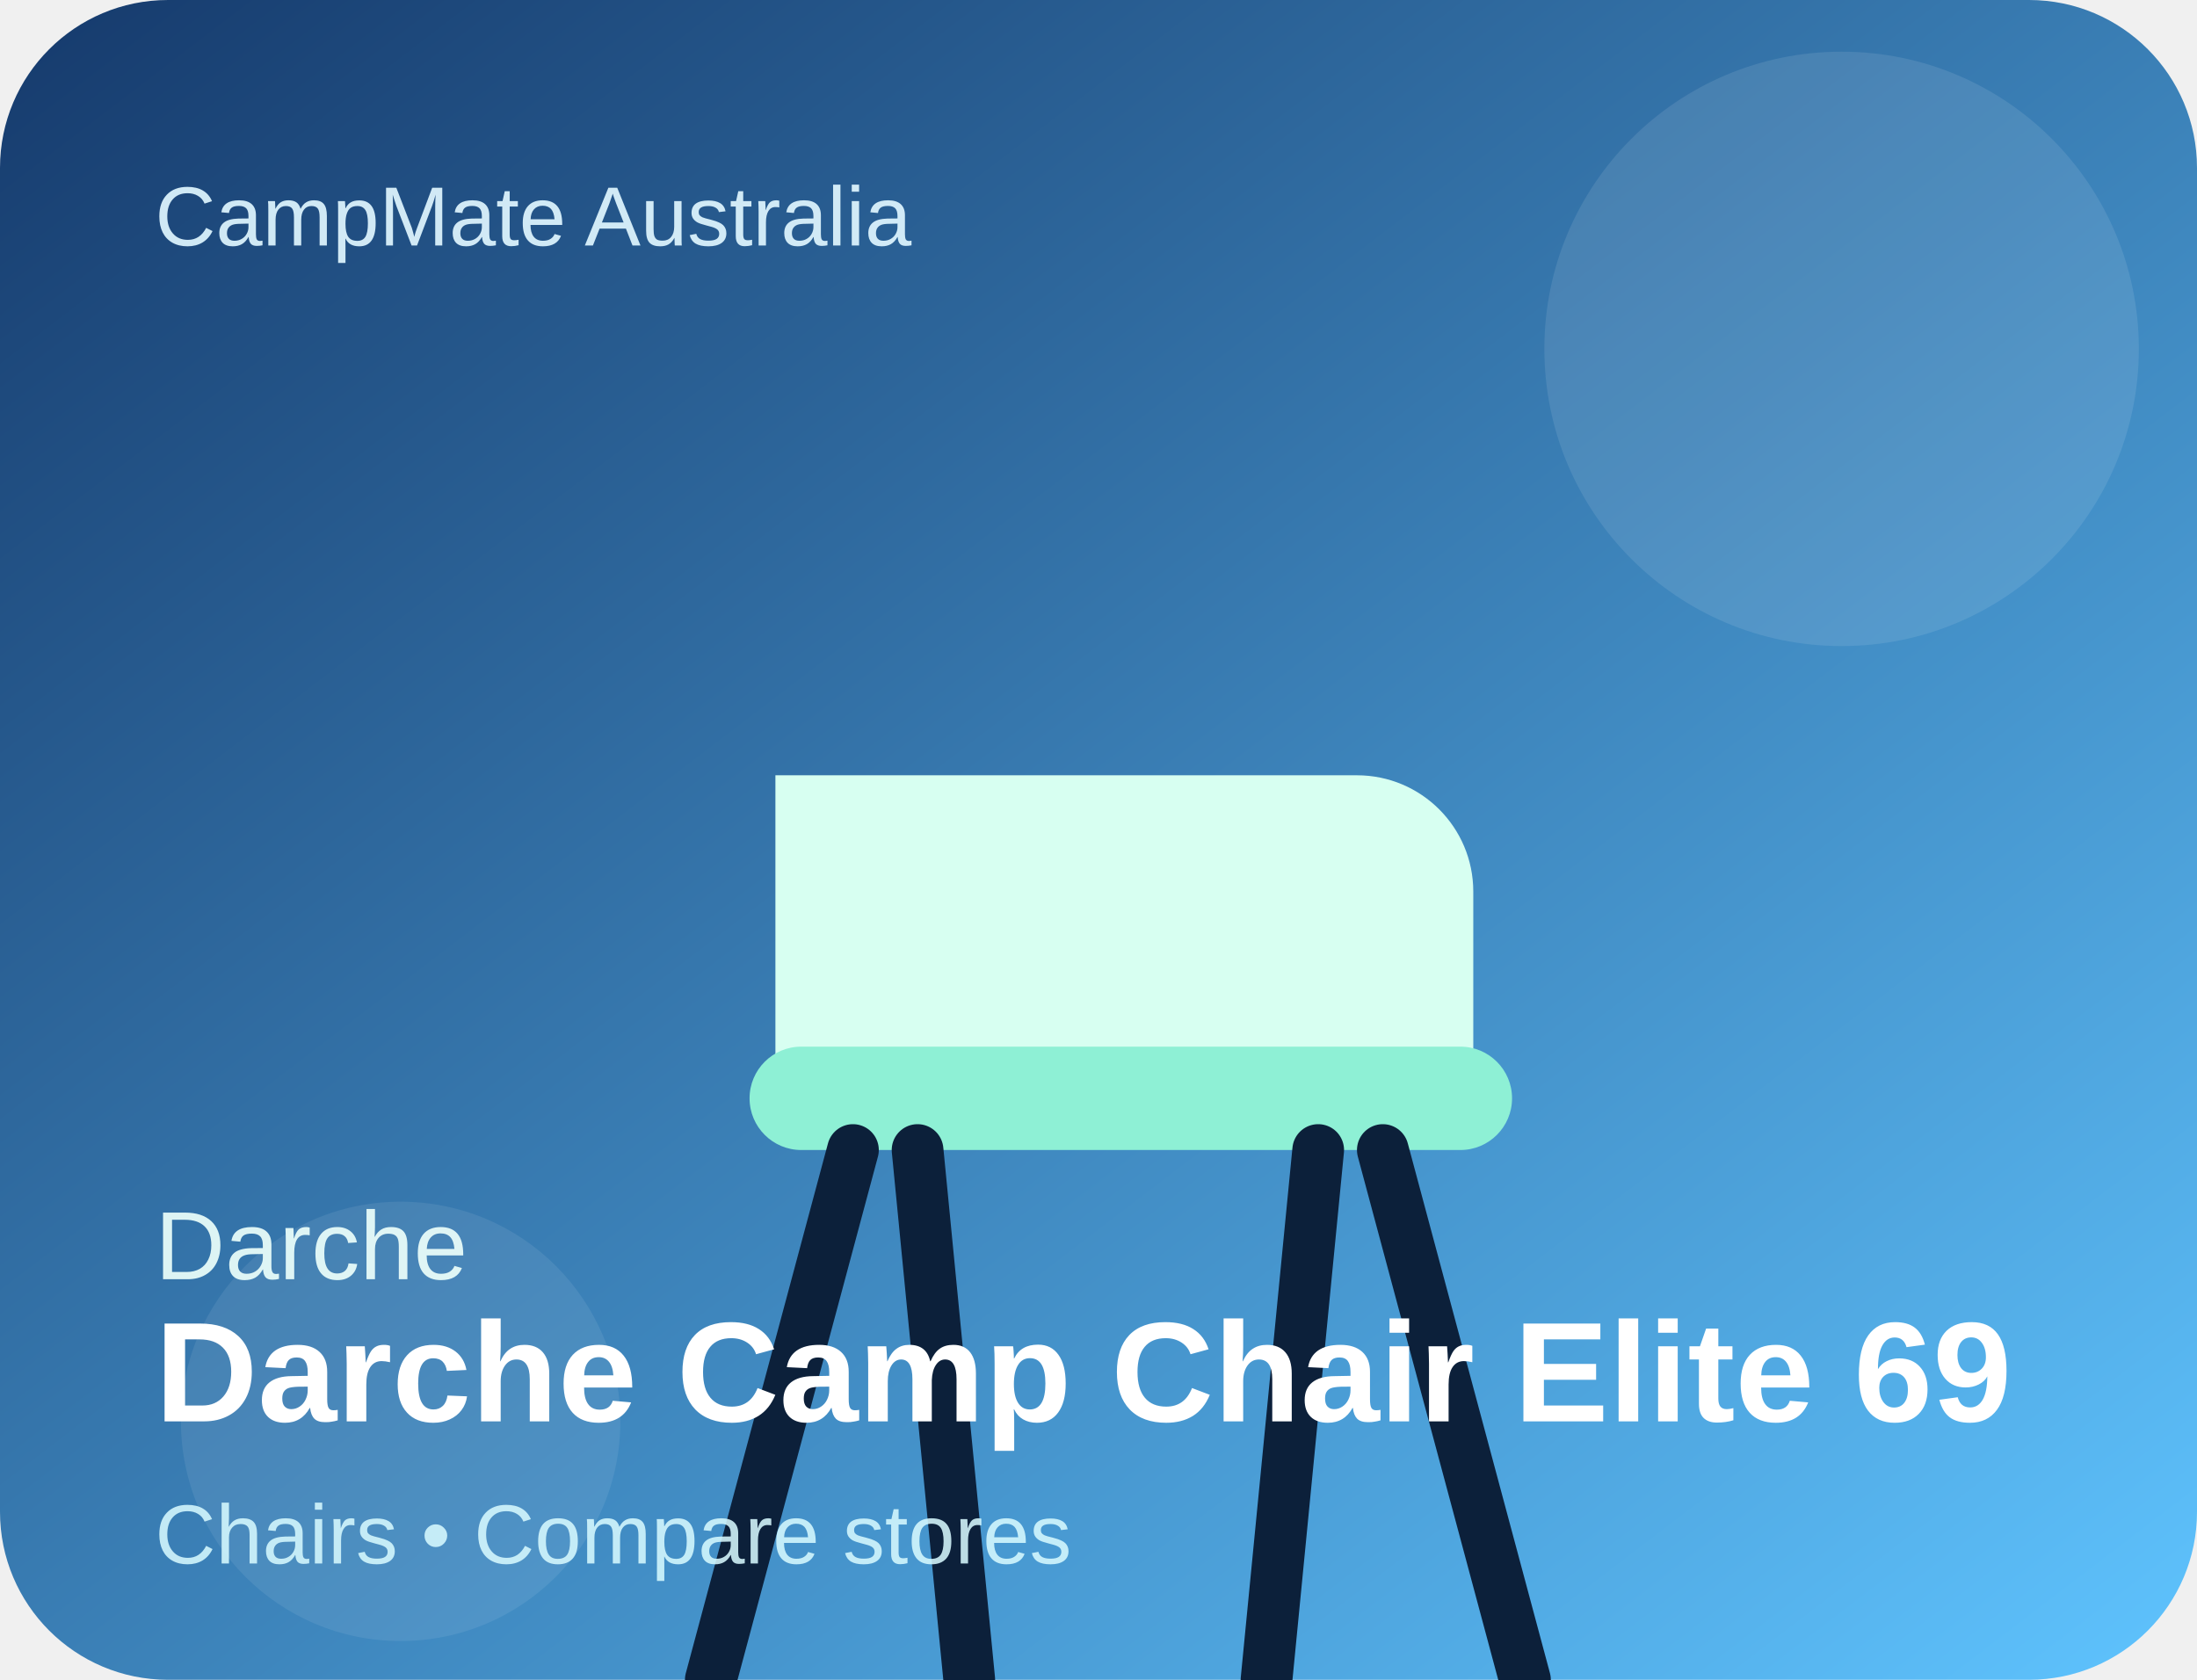
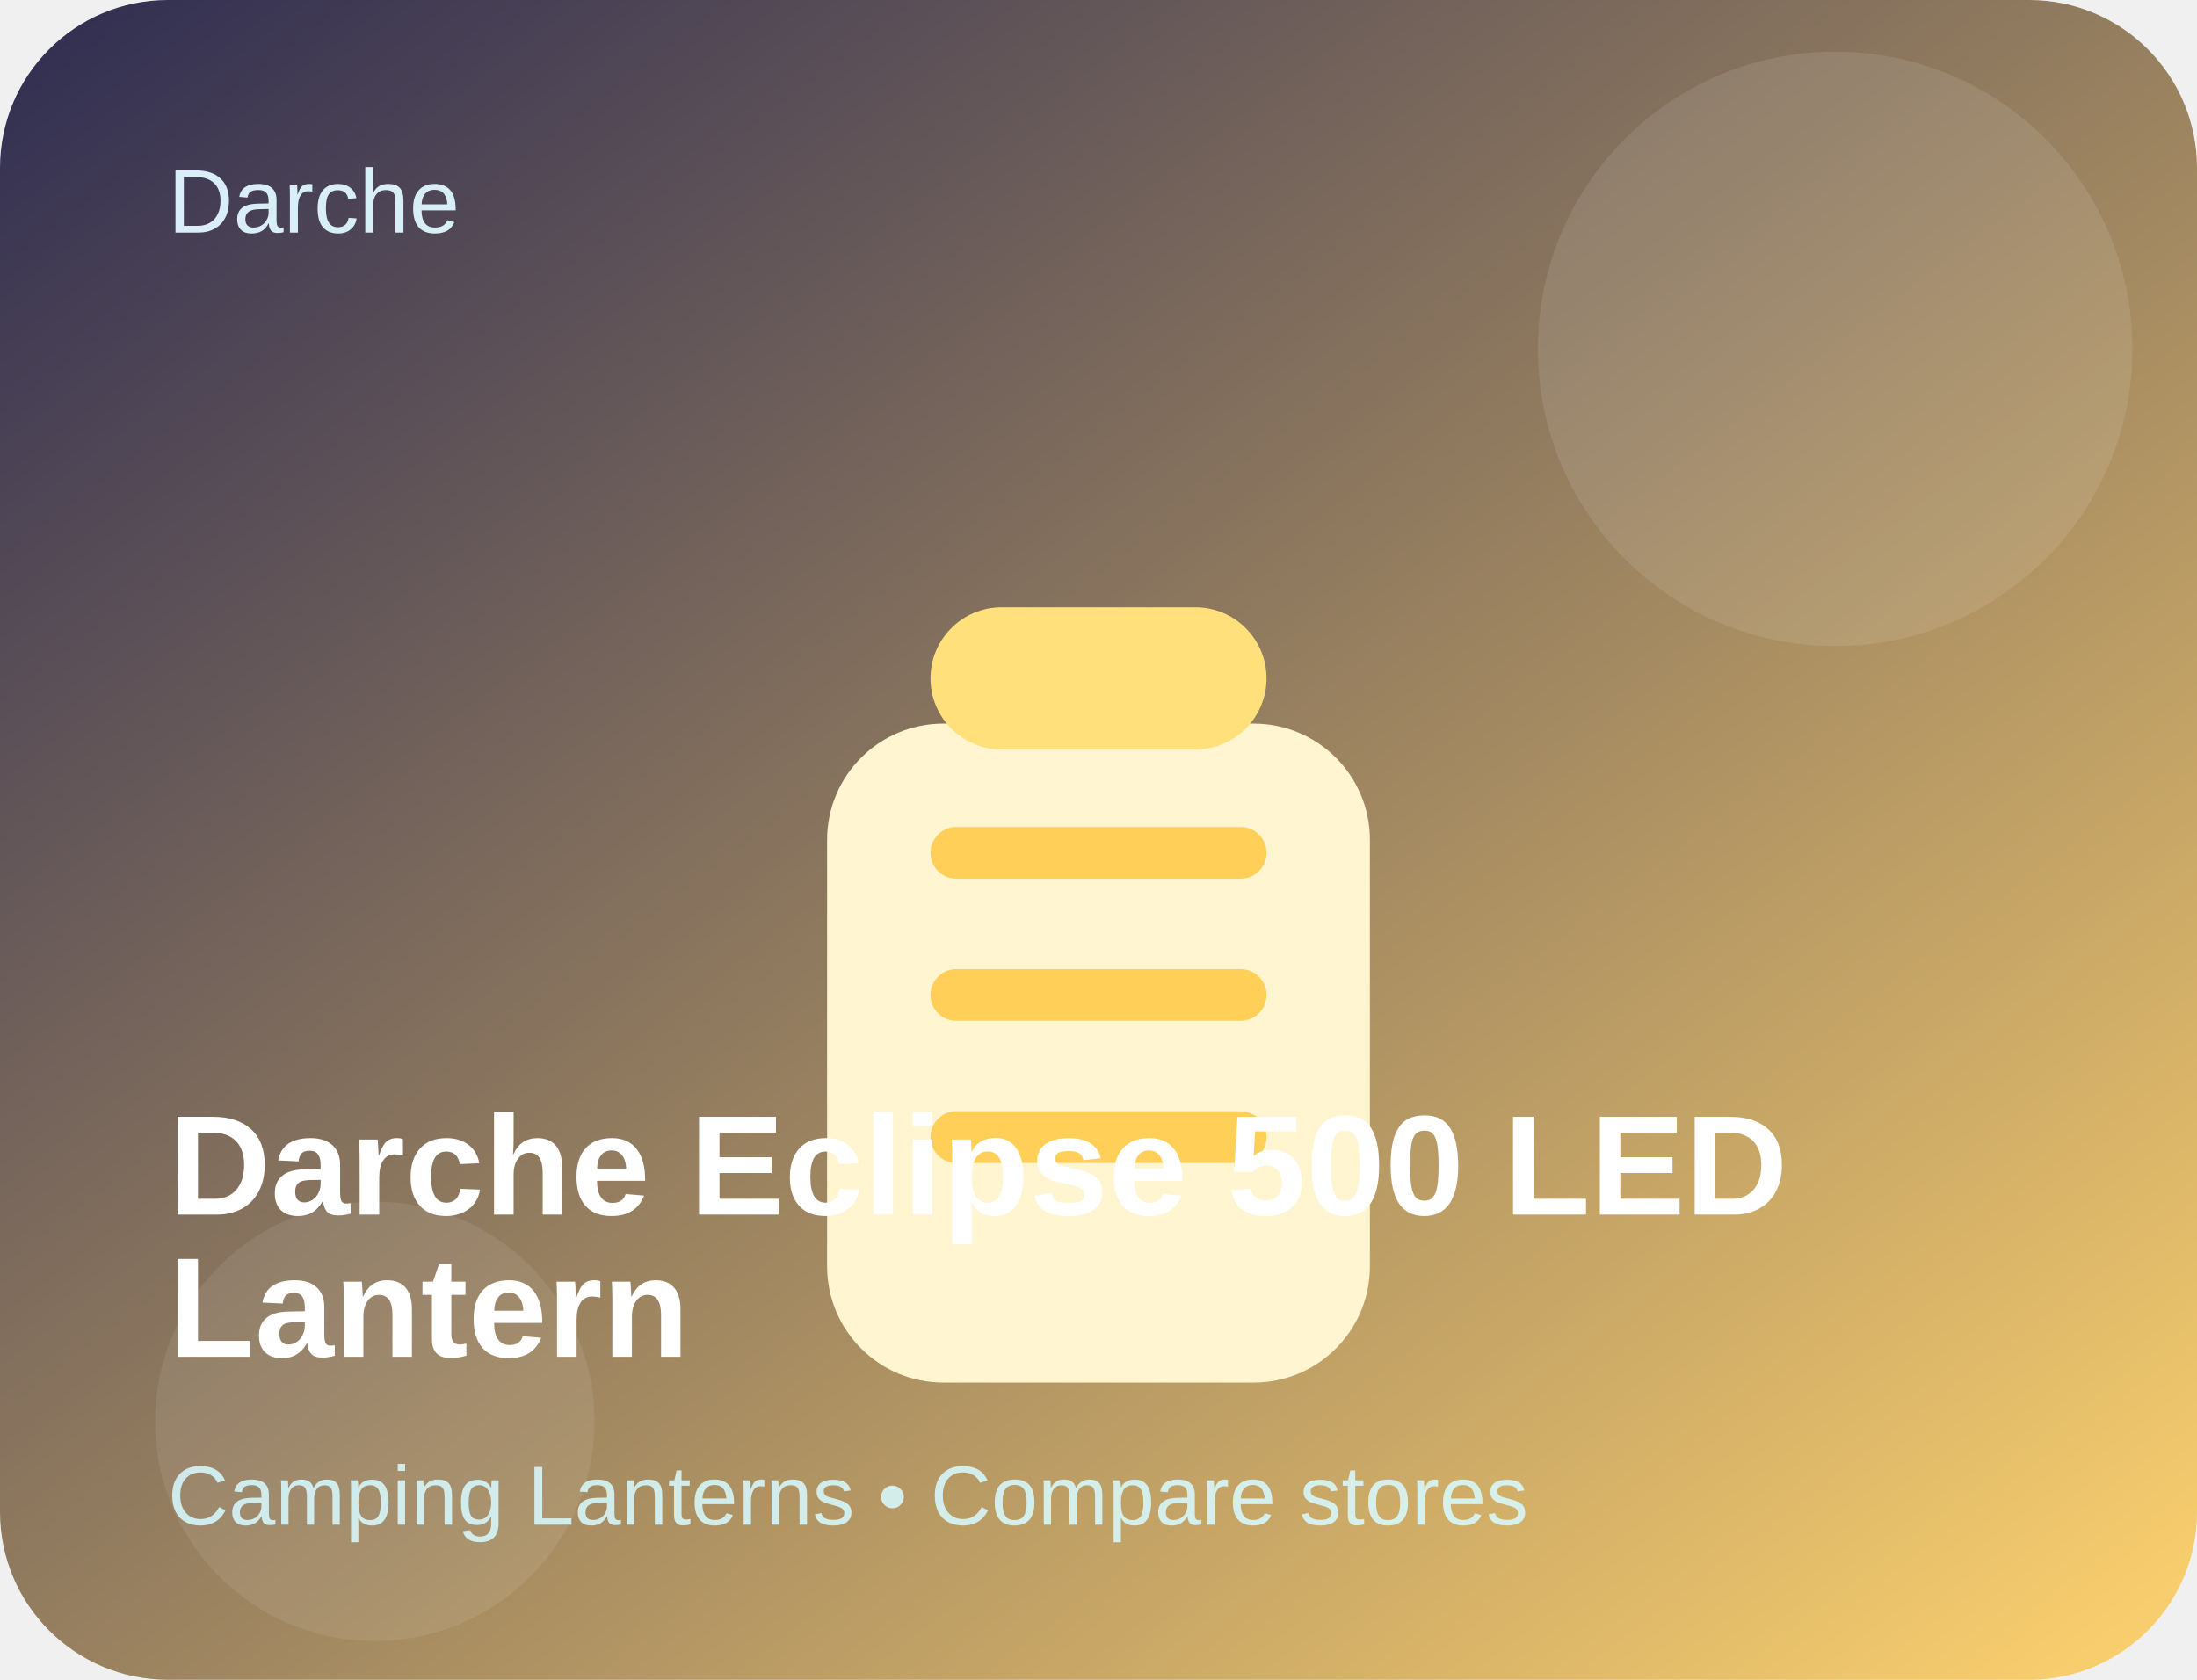
- <svg xmlns="http://www.w3.org/2000/svg" viewBox="0 0 340 260" role="img" aria-label="Darche Camp Chair Elite 69">
+ <svg xmlns="http://www.w3.org/2000/svg" viewBox="0 0 340 260" role="img" aria-label="Darche Eclipse 500 LED Lantern">
  <defs>
    <linearGradient id="g" x1="0" y1="0" x2="1" y2="1">
-       <stop offset="0%" stop-color="#15396b" />
-       <stop offset="100%" stop-color="#5fc4ff" />
+       <stop offset="0%" stop-color="#2d2b51" />
+       <stop offset="100%" stop-color="#ffd36e" />
    </linearGradient>
  </defs>
  <rect width="340" height="260" rx="26" fill="url(#g)" />
-   <circle cx="285" cy="54" r="46" fill="#ffffff" opacity="0.10" />
-   <circle cx="62" cy="220" r="34" fill="#ffffff" opacity="0.08" />
-   <path d="M120 120 h90 a18 18 0 0 1 18 18 v26 h-108z" fill="#d7fff1" />
-   <rect x="116" y="162" width="118" height="16" rx="8" fill="#8ef0d5" />
-   <path d="M132 178 L110 260 M214 178 L236 260 M142 178 L150 260 M204 178 L196 260" stroke="#0c203a" stroke-width="8" stroke-linecap="round" />
-   <text x="24" y="38" font-family="Arial, Helvetica, sans-serif" font-size="13" fill="#dff6ff" opacity="0.92">CampMate Australia</text>
-   <text x="24" y="198" font-family="Arial, Helvetica, sans-serif" font-size="15" fill="#ecfffb" opacity="0.92">Darche</text>
-   <text x="24" y="220" font-family="Arial, Helvetica, sans-serif" font-size="22" font-weight="700" fill="#ffffff">Darche Camp Chair Elite 69</text>
-   <text x="24" y="242" font-family="Arial, Helvetica, sans-serif" font-size="13" fill="#d8faff" opacity="0.86">Chairs • Compare stores</text>
+   <circle cx="284" cy="54" r="46" fill="#ffffff" opacity="0.10" />
+   <circle cx="58" cy="220" r="34" fill="#ffffff" opacity="0.08" />
+   <rect x="128" y="112" width="84" height="102" rx="18" fill="#fff5d1" />
+   <rect x="144" y="94" width="52" height="22" rx="11" fill="#ffe07a" />
+   <path d="M148 132 H192" stroke="#ffcf58" stroke-width="8" stroke-linecap="round" />
+   <path d="M148 154 H192" stroke="#ffcf58" stroke-width="8" stroke-linecap="round" />
+   <path d="M148 176 H192" stroke="#ffcf58" stroke-width="8" stroke-linecap="round" />
+   <text x="26" y="36" font-family="Arial, Helvetica, sans-serif" font-size="14" fill="#dff6ff" opacity="0.96">Darche</text>
+   <text x="26" y="188" font-family="Arial, Helvetica, sans-serif" font-size="22" font-weight="700" fill="#ffffff">Darche Eclipse 500 LED</text>
+   <text x="26" y="210" font-family="Arial, Helvetica, sans-serif" font-size="22" font-weight="700" fill="#ffffff">Lantern</text>
+   <text x="26" y="236" font-family="Arial, Helvetica, sans-serif" font-size="13" fill="#d8faff" opacity="0.86">Camping Lanterns • Compare stores</text>
</svg>
